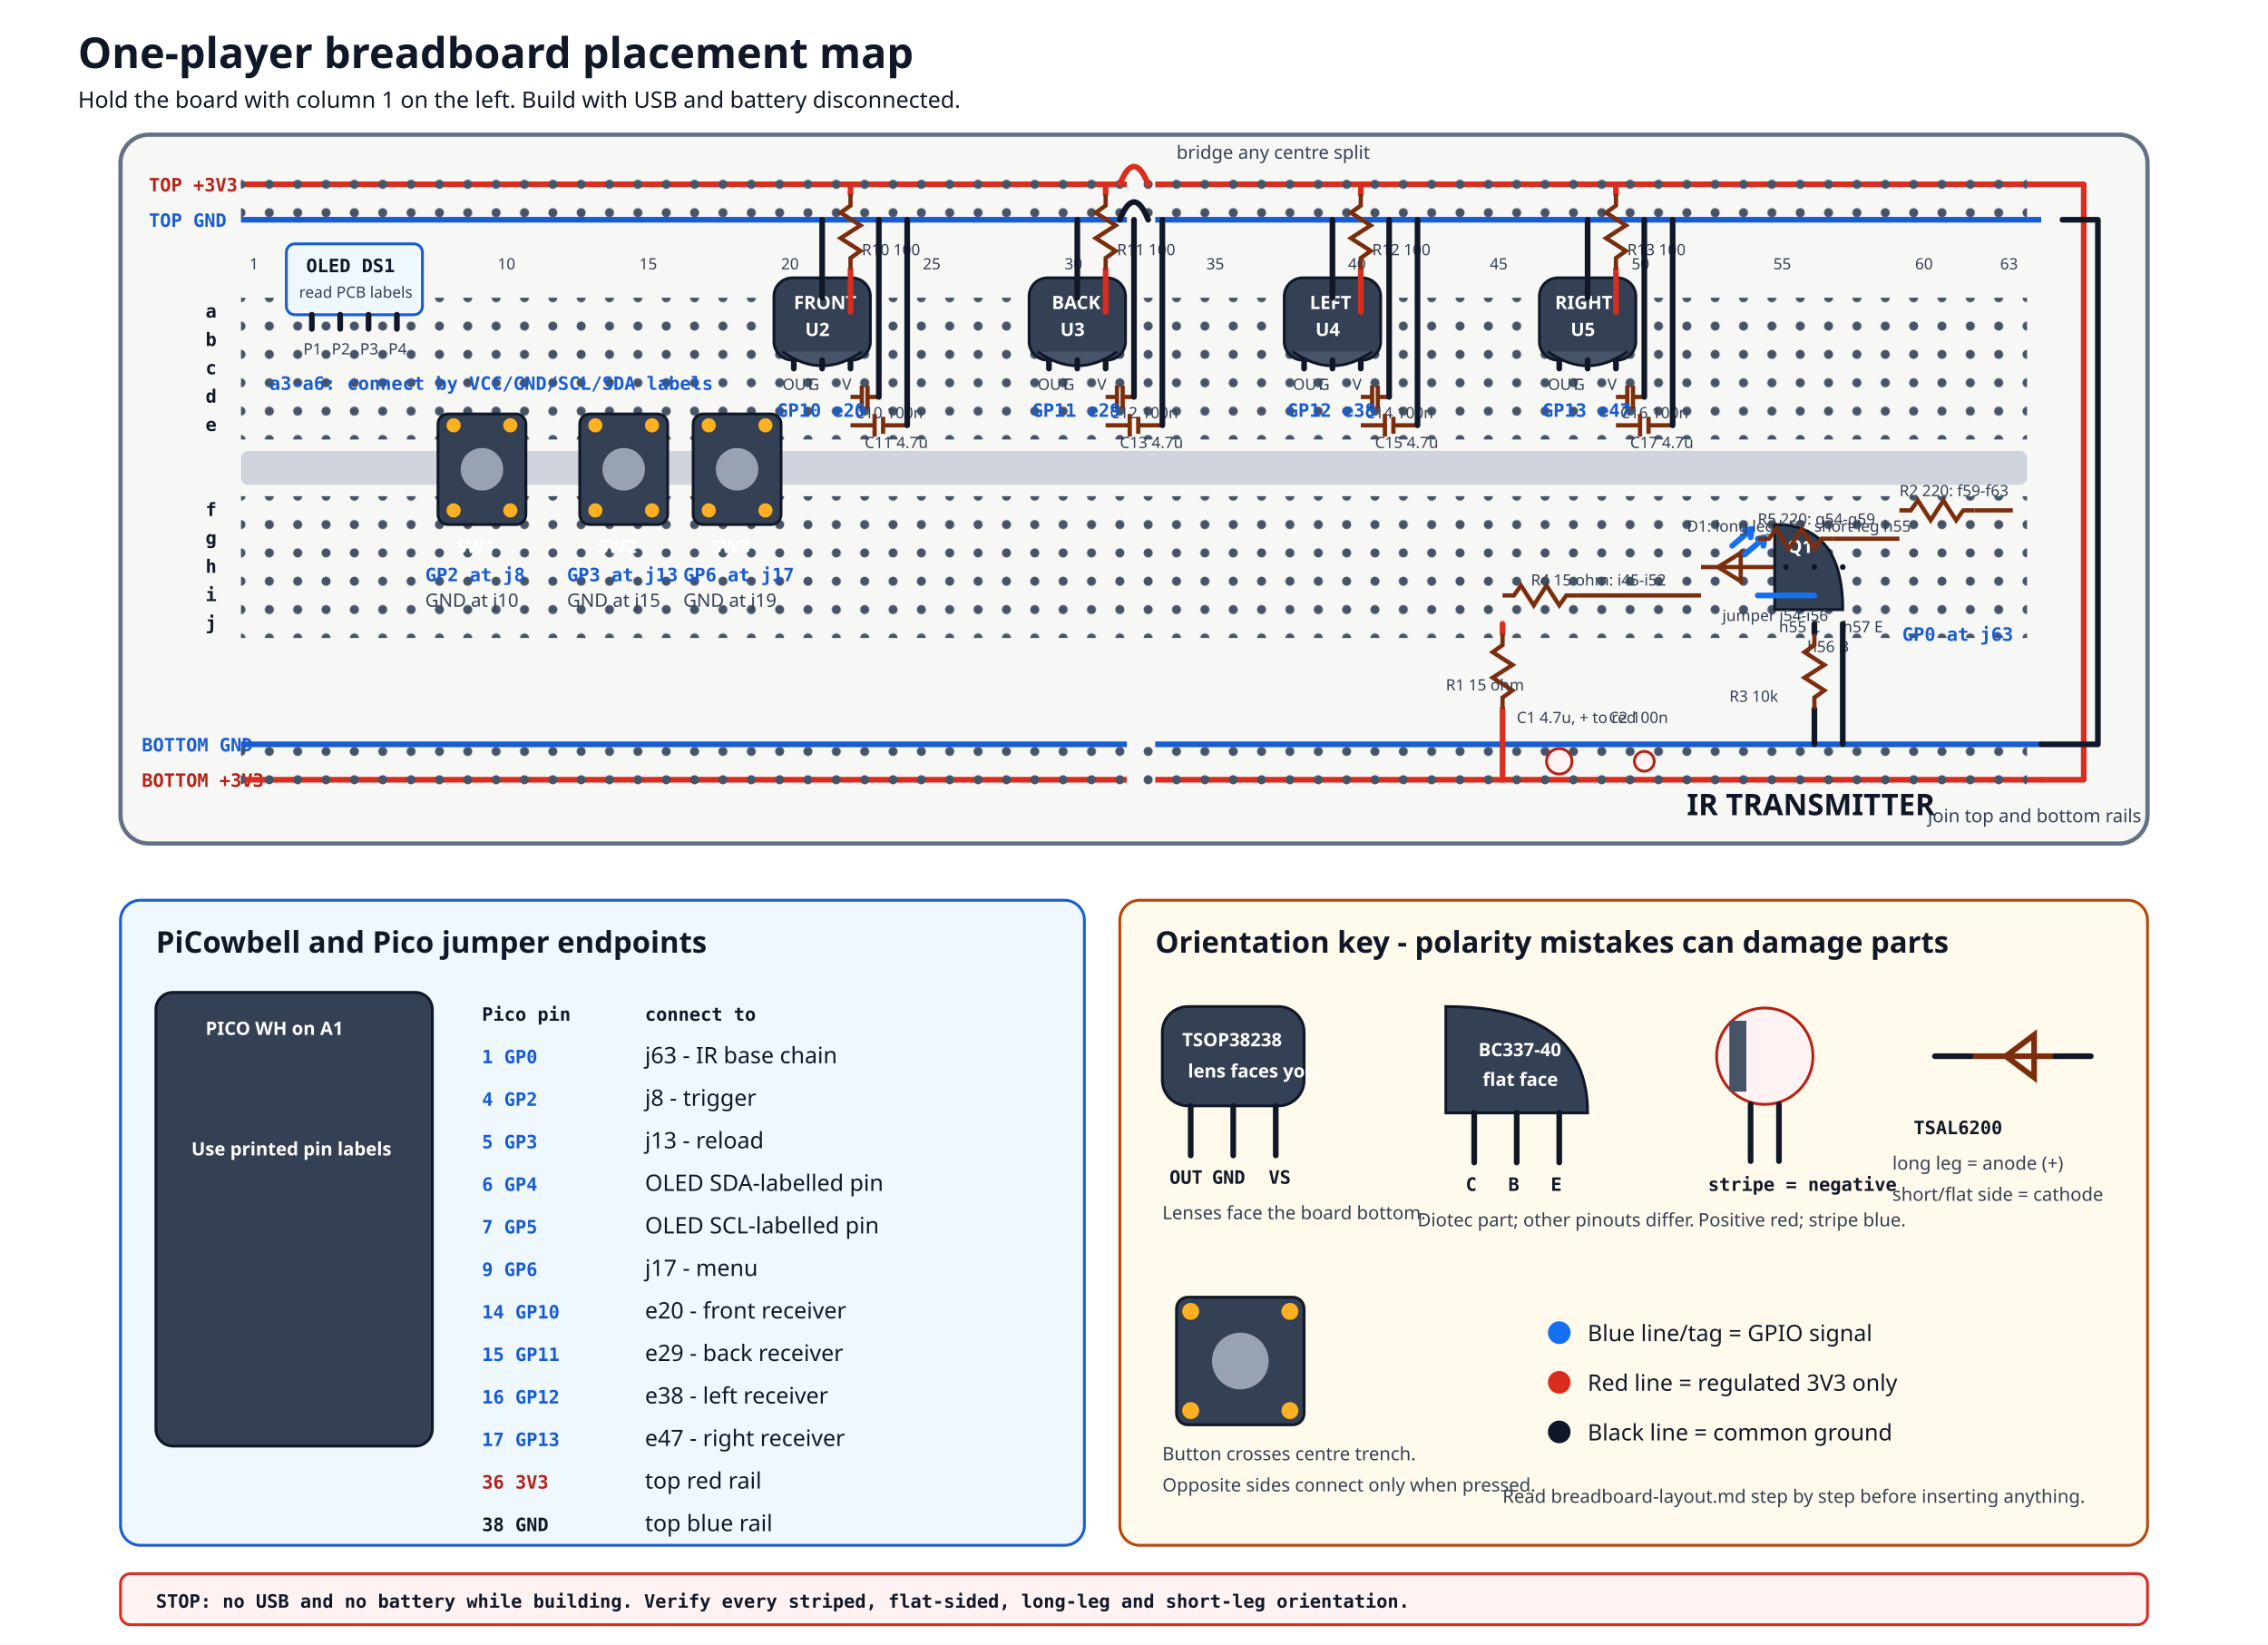
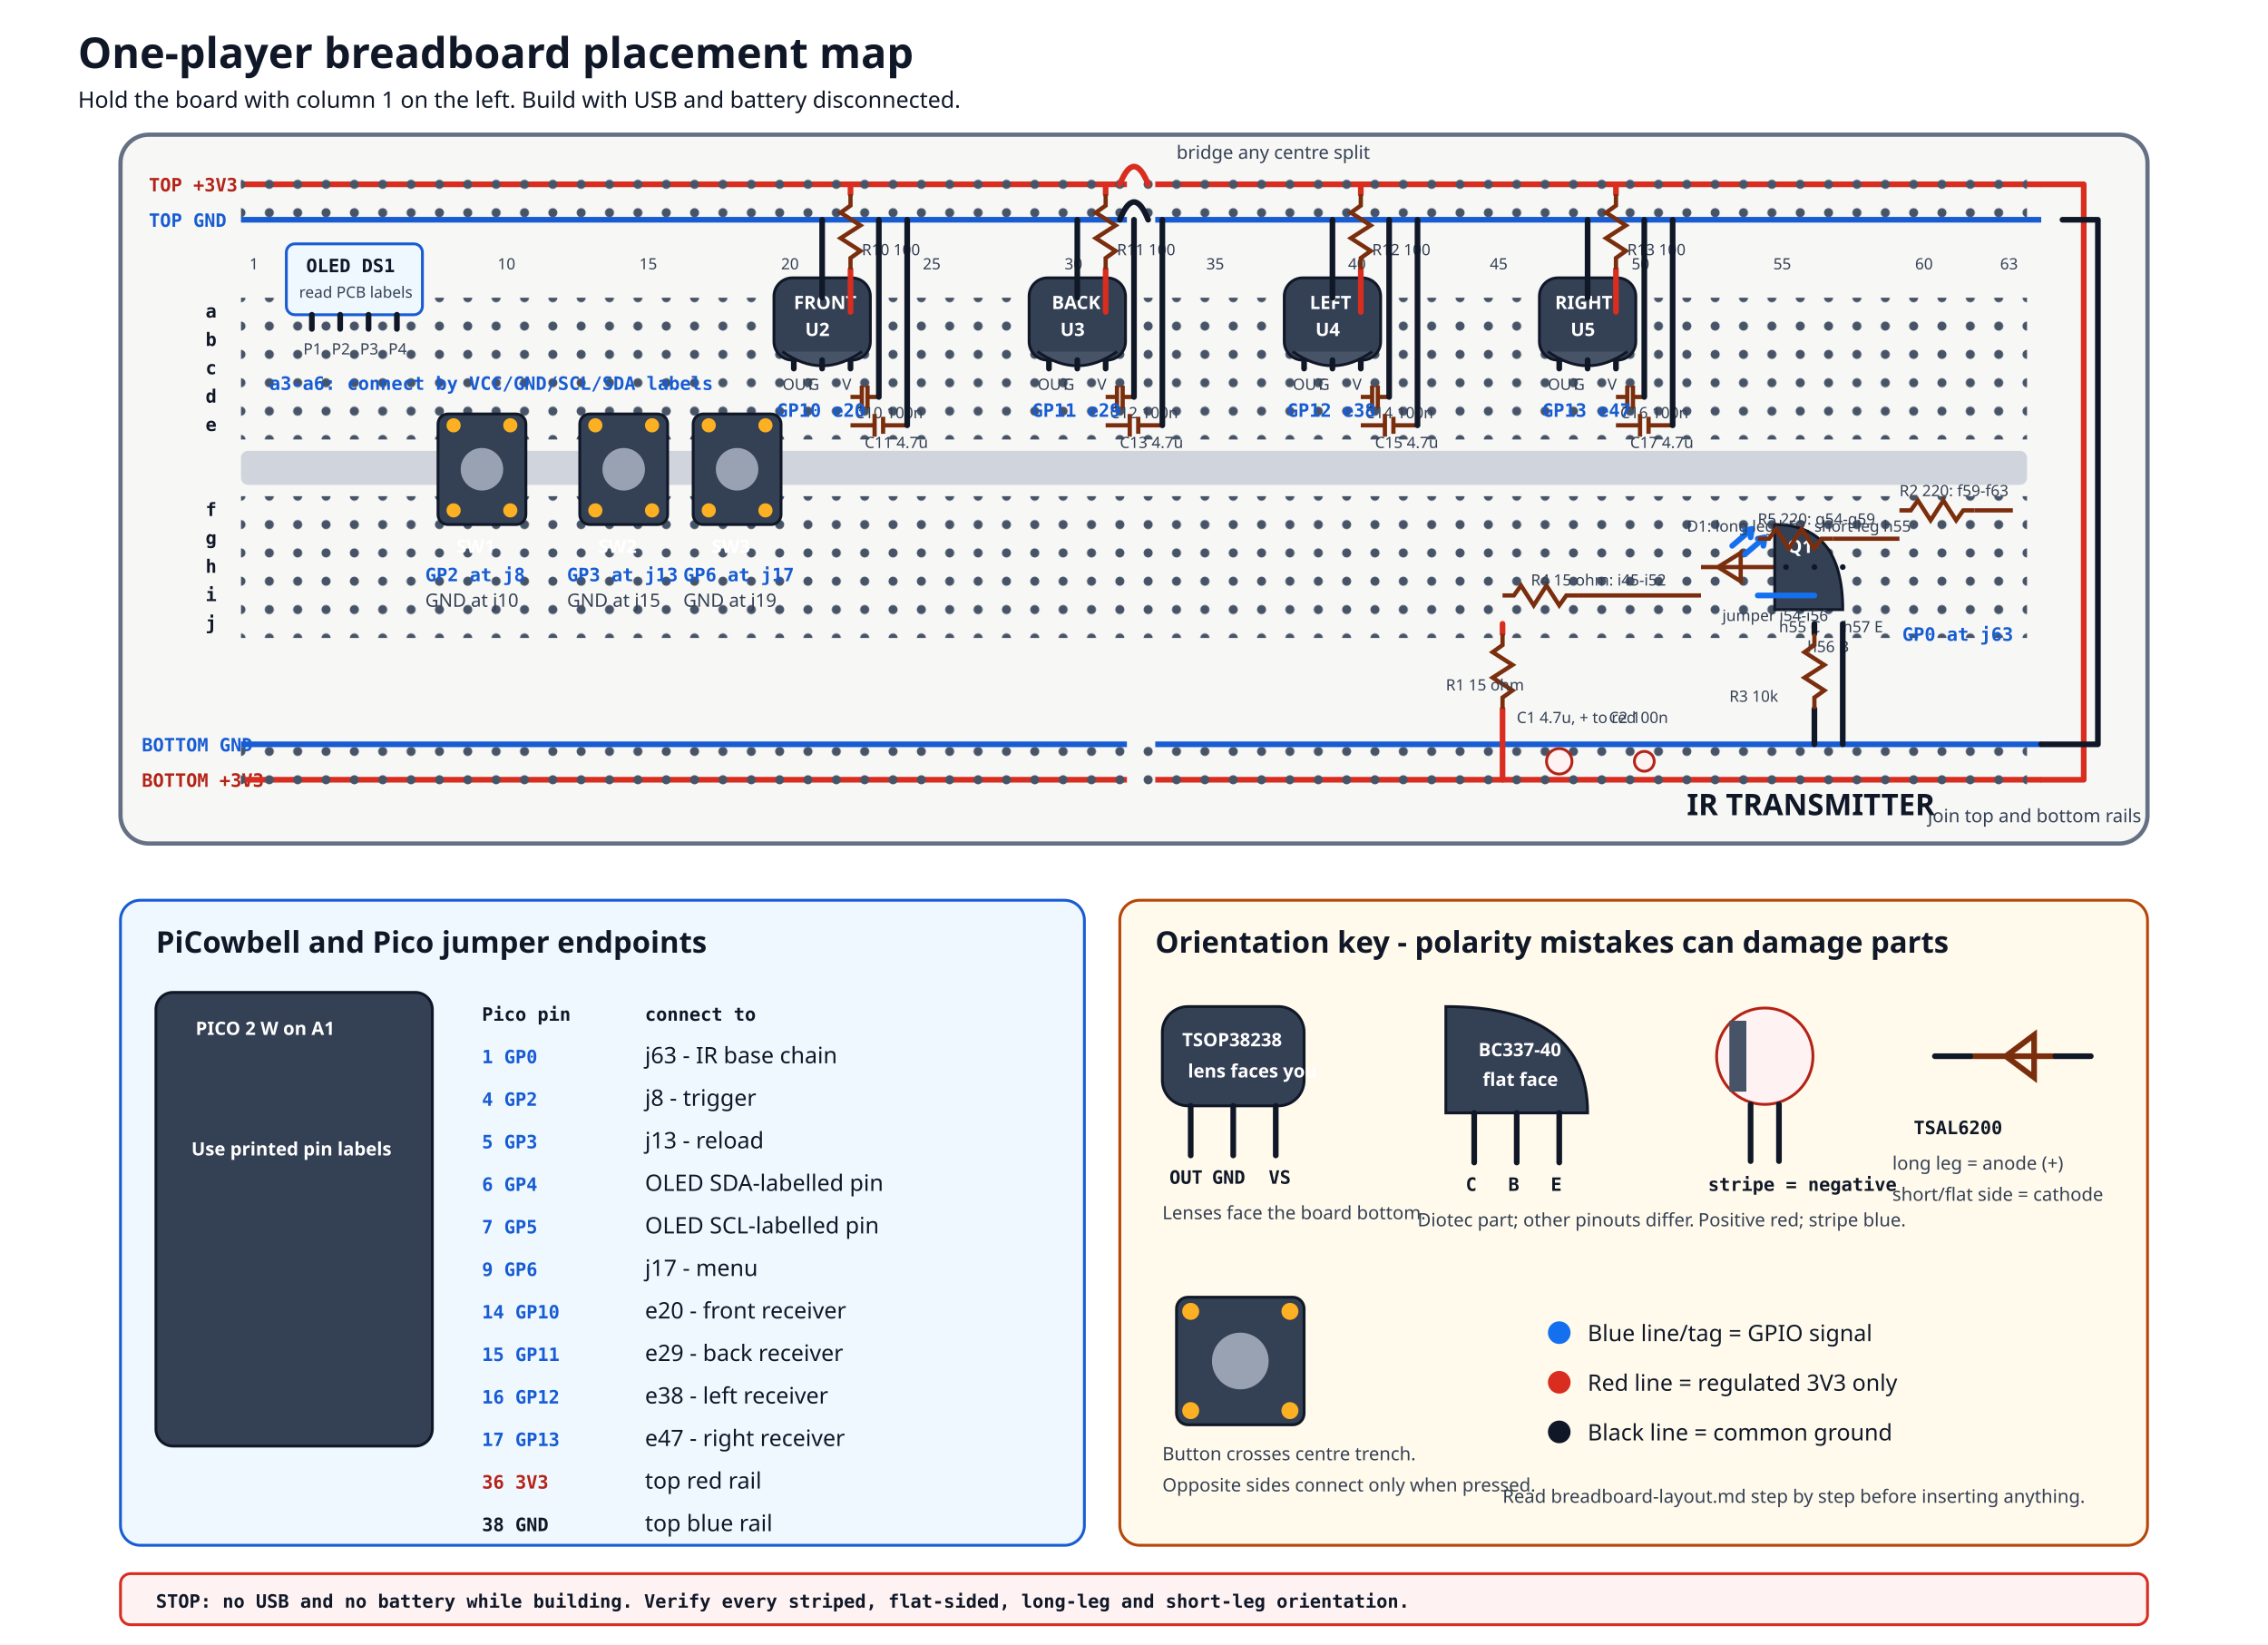
<svg xmlns="http://www.w3.org/2000/svg" width="1600" height="1160" viewBox="0 0 1600 1160">
  <defs>
    <style>
      .bg{fill:#ffffff}.board{fill:#f7f7f5;stroke:#667085;stroke-width:3}
      .trench{fill:#d0d5dd}.hole{fill:#475467}.railred{stroke:#d92d20;stroke-width:4}.railblue{stroke:#175cd3;stroke-width:4}
      .wire-red{fill:none;stroke:#d92d20;stroke-width:4;stroke-linecap:round;stroke-linejoin:round}
      .wire-black{fill:none;stroke:#101828;stroke-width:4;stroke-linecap:round;stroke-linejoin:round}
      .wire-blue{fill:none;stroke:#1570ef;stroke-width:4;stroke-linecap:round;stroke-linejoin:round}
      .part{fill:#fffaeb;stroke:#b54708;stroke-width:2}.module{fill:#eff8ff;stroke:#175cd3;stroke-width:2}
      .chip{fill:#344054;stroke:#101828;stroke-width:2}.cap{fill:#fef3f2;stroke:#b42318;stroke-width:2}
      .title{font:700 30px system-ui,sans-serif;fill:#101828}.head{font:700 21px system-ui,sans-serif;fill:#101828}
      .text{font:16px system-ui,sans-serif;fill:#101828}.small{font:13px system-ui,sans-serif;fill:#344054}
      .tiny{font:11px system-ui,sans-serif;fill:#344054}.mono{font:700 13px ui-monospace,SFMono-Regular,monospace;fill:#101828}
      .white{font:700 13px system-ui,sans-serif;fill:#ffffff}.blue{font:700 13px ui-monospace,SFMono-Regular,monospace;fill:#175cd3}
      .red{font:700 13px ui-monospace,SFMono-Regular,monospace;fill:#b42318}
    </style>
    <pattern id="terminal-holes" width="20" height="20" patternUnits="userSpaceOnUse">
      <circle class="hole" cx="10" cy="10" r="3.2" />
    </pattern>
    <pattern id="rail-holes" width="20" height="20" patternUnits="userSpaceOnUse">
      <circle class="hole" cx="10" cy="10" r="3.2" />
    </pattern>
    <g id="resistor-h">
      <path d="M0 0h8l5-7 9 14 9-14 9 14 5-7h8" fill="none" stroke="#7a2e0e" stroke-width="3" />
    </g>
    <g id="resistor-v">
      <path d="M0 0v8l-7 5 14 9-14 9 14 9-7 5v8" fill="none" stroke="#7a2e0e" stroke-width="3" />
    </g>
    <g id="capacitor-h">
      <path d="M0 0h8M8-8v16M12-8v16M12 0h8" fill="none" stroke="#7a2e0e" stroke-width="3" />
    </g>
  </defs>
  <rect class="bg" width="1600" height="1160" />
  <text class="title" x="55" y="48">One-player breadboard placement map</text>
  <text class="text" x="55" y="76">Hold the board with column 1 on the left. Build with USB and battery disconnected.</text>
  <rect class="board" x="85" y="95" width="1430" height="500" rx="20" />
  <text class="red" x="105" y="135">TOP +3V3</text>
  <line class="railred" x1="170" y1="130" x2="795" y2="130" />
  <line class="railred" x1="815" y1="130" x2="1440" y2="130" />
  <rect x="170" y="120" width="1260" height="20" fill="url(#rail-holes)" />
  <text class="blue" x="105" y="160">TOP GND</text>
  <line class="railblue" x1="170" y1="155" x2="795" y2="155" />
  <line class="railblue" x1="815" y1="155" x2="1440" y2="155" />
  <rect x="170" y="145" width="1260" height="20" fill="url(#rail-holes)" />
  <rect x="170" y="210" width="1260" height="100" fill="url(#terminal-holes)" />
  <rect class="trench" x="170" y="318" width="1260" height="24" rx="5" />
  <rect x="170" y="350" width="1260" height="100" fill="url(#terminal-holes)" />
  <text class="blue" x="100" y="530">BOTTOM GND</text>
  <line class="railblue" x1="170" y1="525" x2="795" y2="525" />
  <line class="railblue" x1="815" y1="525" x2="1440" y2="525" />
  <rect x="170" y="515" width="1260" height="20" fill="url(#rail-holes)" />
  <text class="red" x="100" y="555">BOTTOM +3V3</text>
  <line class="railred" x1="170" y1="550" x2="795" y2="550" />
  <line class="railred" x1="815" y1="550" x2="1440" y2="550" />
  <rect x="170" y="540" width="1260" height="20" fill="url(#rail-holes)" />
  <text class="mono" x="145" y="224">a</text>
  <text class="mono" x="145" y="244">b</text>
  <text class="mono" x="145" y="264">c</text>
  <text class="mono" x="145" y="284">d</text>
  <text class="mono" x="145" y="304">e</text>
  <text class="mono" x="145" y="364">f</text>
  <text class="mono" x="145" y="384">g</text>
  <text class="mono" x="145" y="404">h</text>
  <text class="mono" x="145" y="424">i</text>
  <text class="mono" x="145" y="444">j</text>
  <text class="tiny" x="176" y="190">1</text>
  <text class="tiny" x="254" y="190">5</text>
  <text class="tiny" x="351" y="190">10</text>
  <text class="tiny" x="451" y="190">15</text>
  <text class="tiny" x="551" y="190">20</text>
  <text class="tiny" x="651" y="190">25</text>
  <text class="tiny" x="751" y="190">30</text>
  <text class="tiny" x="851" y="190">35</text>
  <text class="tiny" x="951" y="190">40</text>
  <text class="tiny" x="1051" y="190">45</text>
  <text class="tiny" x="1151" y="190">50</text>
  <text class="tiny" x="1251" y="190">55</text>
  <text class="tiny" x="1351" y="190">60</text>
  <text class="tiny" x="1411" y="190">63</text>
  <path class="wire-red" d="M790 130q10-25 20 0" />
  <path class="wire-black" d="M790 155q10-25 20 0" />
  <path class="wire-red" d="M1440 130h30v420h-30" />
  <path class="wire-black" d="M1455 155h25v370h-40" />
  <text class="small" x="830" y="112">bridge any centre split</text>
  <text class="small" x="1360" y="580">join top and bottom rails</text>
  <rect class="module" x="202" y="172" width="96" height="50" rx="6" />
  <text class="mono" x="216" y="192">OLED DS1</text>
  <text class="tiny" x="211" y="210">read PCB labels</text>
  <path class="wire-black" d="M220 222v10M240 222v10M260 222v10M280 222v10" />
  <text class="tiny" x="214" y="250">P1</text>
  <text class="tiny" x="234" y="250">P2</text>
  <text class="tiny" x="254" y="250">P3</text>
  <text class="tiny" x="274" y="250">P4</text>
  <text class="blue" x="190" y="275">a3-a6: connect by VCC/GND/SCL/SDA labels</text>
  <g>
    <rect class="chip" x="309" y="292" width="62" height="78" rx="7" />
    <circle fill="#98a2b3" cx="340" cy="331" r="15" />
    <circle fill="#fdb022" cx="320" cy="300" r="5" />
    <circle fill="#fdb022" cx="360" cy="300" r="5" />
    <circle fill="#fdb022" cx="320" cy="360" r="5" />
    <circle fill="#fdb022" cx="360" cy="360" r="5" />
    <text class="white" x="322" y="390">SW1</text>
    <text class="blue" x="300" y="410">GP2 at j8</text>
    <text class="small" x="300" y="428">GND at j10</text>
  </g>
  <g>
    <rect class="chip" x="409" y="292" width="62" height="78" rx="7" />
    <circle fill="#98a2b3" cx="440" cy="331" r="15" />
    <circle fill="#fdb022" cx="420" cy="300" r="5" />
    <circle fill="#fdb022" cx="460" cy="300" r="5" />
    <circle fill="#fdb022" cx="420" cy="360" r="5" />
    <circle fill="#fdb022" cx="460" cy="360" r="5" />
    <text class="white" x="422" y="390">SW2</text>
    <text class="blue" x="400" y="410">GP3 at j13</text>
    <text class="small" x="400" y="428">GND at j15</text>
  </g>
  <g>
    <rect class="chip" x="489" y="292" width="62" height="78" rx="7" />
    <circle fill="#98a2b3" cx="520" cy="331" r="15" />
    <circle fill="#fdb022" cx="500" cy="300" r="5" />
    <circle fill="#fdb022" cx="540" cy="300" r="5" />
    <circle fill="#fdb022" cx="500" cy="360" r="5" />
    <circle fill="#fdb022" cx="540" cy="360" r="5" />
    <text class="white" x="502" y="390">SW3</text>
    <text class="blue" x="482" y="410">GP6 at j17</text>
    <text class="small" x="482" y="428">GND at j19</text>
  </g>
  <g>
    <rect class="chip" x="546" y="196" width="68" height="58" rx="13" />
    <path d="M552 248q28 20 56 0" fill="#475467" stroke="#101828" stroke-width="2" />
    <text class="white" x="560" y="218">FRONT</text>
    <text class="white" x="568" y="237">U2</text>
    <path class="wire-black" d="M560 254v6M580 254v6M600 254v6" />
    <text class="tiny" x="552" y="275">OUT</text>
    <text class="tiny" x="570" y="275">G</text>
    <text class="tiny" x="594" y="275">V</text>
    <path class="wire-red" d="M600 130v7M600 190v30" />
    <use href="#resistor-v" x="600" y="137" />
    <text class="tiny" x="608" y="180">R10 100</text>
    <use href="#capacitor-h" x="600" y="280" />
    <text class="tiny" x="603" y="295">C10 100n</text>
    <path d="M600 300h17M617 292v16M623 294v12M623 300h17" fill="none" stroke="#7a2e0e" stroke-width="3" />
    <text class="tiny" x="604" y="291">+</text>
    <text class="tiny" x="610" y="316">C11 4.7u</text>
    <path class="wire-black" d="M580 210V155M620 280V155M640 300V155" />
    <text class="blue" x="548" y="294">GP10 e20</text>
  </g>
  <g>
    <rect class="chip" x="726" y="196" width="68" height="58" rx="13" />
    <path d="M732 248q28 20 56 0" fill="#475467" stroke="#101828" stroke-width="2" />
    <text class="white" x="742" y="218">BACK</text>
    <text class="white" x="748" y="237">U3</text>
    <path class="wire-black" d="M740 254v6M760 254v6M780 254v6" />
    <text class="tiny" x="732" y="275">OUT</text>
    <text class="tiny" x="750" y="275">G</text>
    <text class="tiny" x="774" y="275">V</text>
    <path class="wire-red" d="M780 130v7M780 190v30" />
    <use href="#resistor-v" x="780" y="137" />
    <text class="tiny" x="788" y="180">R11 100</text>
    <use href="#capacitor-h" x="780" y="280" />
    <text class="tiny" x="783" y="295">C12 100n</text>
    <path d="M780 300h17M797 292v16M803 294v12M803 300h17" fill="none" stroke="#7a2e0e" stroke-width="3" />
    <text class="tiny" x="784" y="291">+</text>
    <text class="tiny" x="790" y="316">C13 4.7u</text>
    <path class="wire-black" d="M760 210V155M800 280V155M820 300V155" />
    <text class="blue" x="728" y="294">GP11 e29</text>
  </g>
  <g>
    <rect class="chip" x="906" y="196" width="68" height="58" rx="13" />
    <path d="M912 248q28 20 56 0" fill="#475467" stroke="#101828" stroke-width="2" />
    <text class="white" x="924" y="218">LEFT</text>
    <text class="white" x="928" y="237">U4</text>
    <path class="wire-black" d="M920 254v6M940 254v6M960 254v6" />
    <text class="tiny" x="912" y="275">OUT</text>
    <text class="tiny" x="930" y="275">G</text>
    <text class="tiny" x="954" y="275">V</text>
    <path class="wire-red" d="M960 130v7M960 190v30" />
    <use href="#resistor-v" x="960" y="137" />
    <text class="tiny" x="968" y="180">R12 100</text>
    <use href="#capacitor-h" x="960" y="280" />
    <text class="tiny" x="963" y="295">C14 100n</text>
    <path d="M960 300h17M977 292v16M983 294v12M983 300h17" fill="none" stroke="#7a2e0e" stroke-width="3" />
    <text class="tiny" x="964" y="291">+</text>
    <text class="tiny" x="970" y="316">C15 4.7u</text>
    <path class="wire-black" d="M940 210V155M980 280V155M1000 300V155" />
    <text class="blue" x="908" y="294">GP12 e38</text>
  </g>
  <g>
    <rect class="chip" x="1086" y="196" width="68" height="58" rx="13" />
    <path d="M1092 248q28 20 56 0" fill="#475467" stroke="#101828" stroke-width="2" />
    <text class="white" x="1097" y="218">RIGHT</text>
    <text class="white" x="1108" y="237">U5</text>
    <path class="wire-black" d="M1100 254v6M1120 254v6M1140 254v6" />
    <text class="tiny" x="1092" y="275">OUT</text>
    <text class="tiny" x="1110" y="275">G</text>
    <text class="tiny" x="1134" y="275">V</text>
    <path class="wire-red" d="M1140 130v7M1140 190v30" />
    <use href="#resistor-v" x="1140" y="137" />
    <text class="tiny" x="1148" y="180">R13 100</text>
    <use href="#capacitor-h" x="1140" y="280" />
    <text class="tiny" x="1143" y="295">C16 100n</text>
    <path d="M1140 300h17M1157 292v16M1163 294v12M1163 300h17" fill="none" stroke="#7a2e0e" stroke-width="3" />
    <text class="tiny" x="1144" y="291">+</text>
    <text class="tiny" x="1150" y="316">C17 4.7u</text>
    <path class="wire-black" d="M1120 210V155M1160 280V155M1180 300V155" />
    <text class="blue" x="1088" y="294">GP13 e47</text>
  </g>
  <path class="wire-red" d="M1060 440v7M1060 500v50" />
  <use href="#resistor-v" x="1060" y="447" />
  <text class="tiny" x="1020" y="487">R1 15 ohm</text>
  <path d="M1113 420h87" fill="none" stroke="#7a2e0e" stroke-width="3" />
  <use href="#resistor-h" x="1060" y="420" />
  <text class="tiny" x="1080" y="413">R4 15 ohm: i45-i52</text>
  <path d="M1200 400h12l16-10v20l-16-10h48" fill="none" stroke="#7a2e0e" stroke-width="3" />
  <path class="wire-blue" d="M1222 385l14-12m-5 1l5-1-1 6M1231 391l14-12m-5 1l5-1-1 6" />
  <text class="tiny" x="1190" y="375">D1: long leg h52, short leg h55</text>
  <path class="chip" d="M1252 370q48 0 48 60h-48z" />
  <path class="wire-black" d="M1260 400h0M1280 400h0M1300 400h0" />
  <text class="white" x="1261" y="390">Q1</text>
  <text class="tiny" x="1255" y="446">h55 C</text>
  <text class="tiny" x="1275" y="460">h56 B</text>
  <text class="tiny" x="1300" y="446">h57 E</text>
  <path d="M1393 360h27" stroke="#7a2e0e" stroke-width="3" />
  <use href="#resistor-h" x="1340" y="360" />
  <text class="tiny" x="1340" y="350">R2 220: f59-f63</text>
  <path d="M1293 380h47" stroke="#7a2e0e" stroke-width="3" />
  <use href="#resistor-h" x="1240" y="380" />
  <text class="tiny" x="1240" y="370">R5 220: g54-g59</text>
  <path class="wire-blue" d="M1240 420h40" />
  <text class="tiny" x="1215" y="438">jumper i54-i56</text>
  <path class="wire-black" d="M1280 440v7M1280 500v25" />
  <use href="#resistor-v" x="1280" y="447" />
  <text class="tiny" x="1220" y="495">R3 10k</text>
  <path class="wire-black" d="M1300 440v85" />
  <text class="blue" x="1342" y="452">GP0 at j63</text>
  <circle class="cap" cx="1100" cy="537" r="9" />
  <text class="tiny" x="1070" y="510">C1 4.7u, + to red</text>
  <circle class="cap" cx="1160" cy="537" r="7" />
  <text class="tiny" x="1135" y="510">C2 100n</text>
  <text class="head" x="1190" y="575">IR TRANSMITTER</text>
  <rect class="module" x="85" y="635" width="680" height="455" rx="14" />
  <text class="head" x="110" y="672">PiCowbell and Pico jumper endpoints</text>
  <rect class="chip" x="110" y="700" width="195" height="320" rx="12" />
-   <text class="white" x="145" y="730">PICO WH on A1</text>
+   <text class="white" x="138" y="730">PICO 2 W on A1</text>
  <text class="small" x="130" y="758">USB end points toward</text>
  <text class="small" x="130" y="778">PiCowbell USB marking</text>
  <text class="white" x="135" y="815">Use printed pin labels</text>
  <text class="small" x="130" y="850">Battery plugs into JST-PH</text>
  <text class="small" x="130" y="875">Red battery wire to +</text>
  <text class="small" x="130" y="910">Switch OFF while wiring</text>
  <text class="small" x="130" y="955">Never use VBUS or VSYS</text>
  <text class="small" x="130" y="975">as a breadboard rail</text>
  <text class="mono" x="340" y="720">Pico pin</text>
  <text class="mono" x="455" y="720">connect to</text>
  <text class="blue" x="340" y="750">1  GP0</text>
  <text class="text" x="455" y="750">j63 - IR base chain</text>
  <text class="blue" x="340" y="780">4  GP2</text>
  <text class="text" x="455" y="780">j8 - trigger</text>
  <text class="blue" x="340" y="810">5  GP3</text>
  <text class="text" x="455" y="810">j13 - reload</text>
  <text class="blue" x="340" y="840">6  GP4</text>
  <text class="text" x="455" y="840">OLED SDA-labelled pin</text>
  <text class="blue" x="340" y="870">7  GP5</text>
  <text class="text" x="455" y="870">OLED SCL-labelled pin</text>
  <text class="blue" x="340" y="900">9  GP6</text>
  <text class="text" x="455" y="900">j17 - menu</text>
  <text class="blue" x="340" y="930">14 GP10</text>
  <text class="text" x="455" y="930">e20 - front receiver</text>
  <text class="blue" x="340" y="960">15 GP11</text>
  <text class="text" x="455" y="960">e29 - back receiver</text>
  <text class="blue" x="340" y="990">16 GP12</text>
  <text class="text" x="455" y="990">e38 - left receiver</text>
  <text class="blue" x="340" y="1020">17 GP13</text>
  <text class="text" x="455" y="1020">e47 - right receiver</text>
  <text class="red" x="340" y="1050">36 3V3</text>
  <text class="text" x="455" y="1050">top red rail</text>
  <text class="mono" x="340" y="1080">38 GND</text>
  <text class="text" x="455" y="1080">top blue rail</text>
  <rect class="part" x="790" y="635" width="725" height="455" rx="14" />
  <text class="head" x="815" y="672">Orientation key - polarity mistakes can damage parts</text>
  <rect class="chip" x="820" y="710" width="100" height="70" rx="18" />
  <text class="white" x="834" y="738">TSOP38238</text>
  <text class="white" x="838" y="760">lens faces you</text>
  <path class="wire-black" d="M840 780v35M870 780v35M900 780v35" />
  <text class="mono" x="825" y="835">OUT</text>
  <text class="mono" x="855" y="835">GND</text>
  <text class="mono" x="895" y="835">VS</text>
  <text class="small" x="820" y="860">Lenses face the board bottom.</text>
  <path class="chip" d="M1020 710q100 0 100 75h-100z" />
  <path class="wire-black" d="M1040 785v35M1070 785v35M1100 785v35" />
  <text class="white" x="1043" y="745">BC337-40</text>
  <text class="white" x="1046" y="766">flat face</text>
  <text class="mono" x="1034" y="840">C</text>
  <text class="mono" x="1064" y="840">B</text>
  <text class="mono" x="1094" y="840">E</text>
  <text class="small" x="1000" y="865">Diotec part; other pinouts differ.</text>
  <circle class="cap" cx="1245" cy="745" r="34" />
  <rect fill="#475467" x="1220" y="720" width="12" height="50" />
  <path class="wire-black" d="M1235 779v40M1255 779v40" />
  <text class="mono" x="1205" y="840">stripe = negative</text>
  <text class="small" x="1198" y="865">Positive red; stripe blue.</text>
  <path d="M1390 745h25l20-15v30l-20-15h35" fill="none" stroke="#7a2e0e" stroke-width="4" />
  <path class="wire-black" d="M1390 745h-25M1450 745h25" />
  <text class="mono" x="1350" y="800">TSAL6200</text>
  <text class="small" x="1335" y="825">long leg = anode (+)</text>
  <text class="small" x="1335" y="847">short/flat side = cathode</text>
  <rect class="chip" x="830" y="915" width="90" height="90" rx="8" />
  <circle fill="#98a2b3" cx="875" cy="960" r="20" />
  <circle fill="#fdb022" cx="840" cy="925" r="6" />
  <circle fill="#fdb022" cx="910" cy="925" r="6" />
  <circle fill="#fdb022" cx="840" cy="995" r="6" />
  <circle fill="#fdb022" cx="910" cy="995" r="6" />
  <text class="small" x="820" y="1030">Button crosses centre trench.</text>
  <text class="small" x="820" y="1052">Opposite sides connect only when pressed.</text>
  <circle fill="#1570ef" cx="1100" cy="940" r="8" />
  <text class="text" x="1120" y="946">Blue line/tag = GPIO signal</text>
  <circle fill="#d92d20" cx="1100" cy="975" r="8" />
  <text class="text" x="1120" y="981">Red line = regulated 3V3 only</text>
  <circle fill="#101828" cx="1100" cy="1010" r="8" />
  <text class="text" x="1120" y="1016">Black line = common ground</text>
  <text class="small" x="1060" y="1060">Read breadboard-layout.md step by step before inserting anything.</text>
  <rect fill="#fef3f2" stroke="#d92d20" stroke-width="2" x="85" y="1110" width="1430" height="36" rx="7" />
  <text class="mono" x="110" y="1134">STOP: no USB and no battery while building. Verify every striped, flat-sided, long-leg and short-leg orientation.</text>
</svg>
